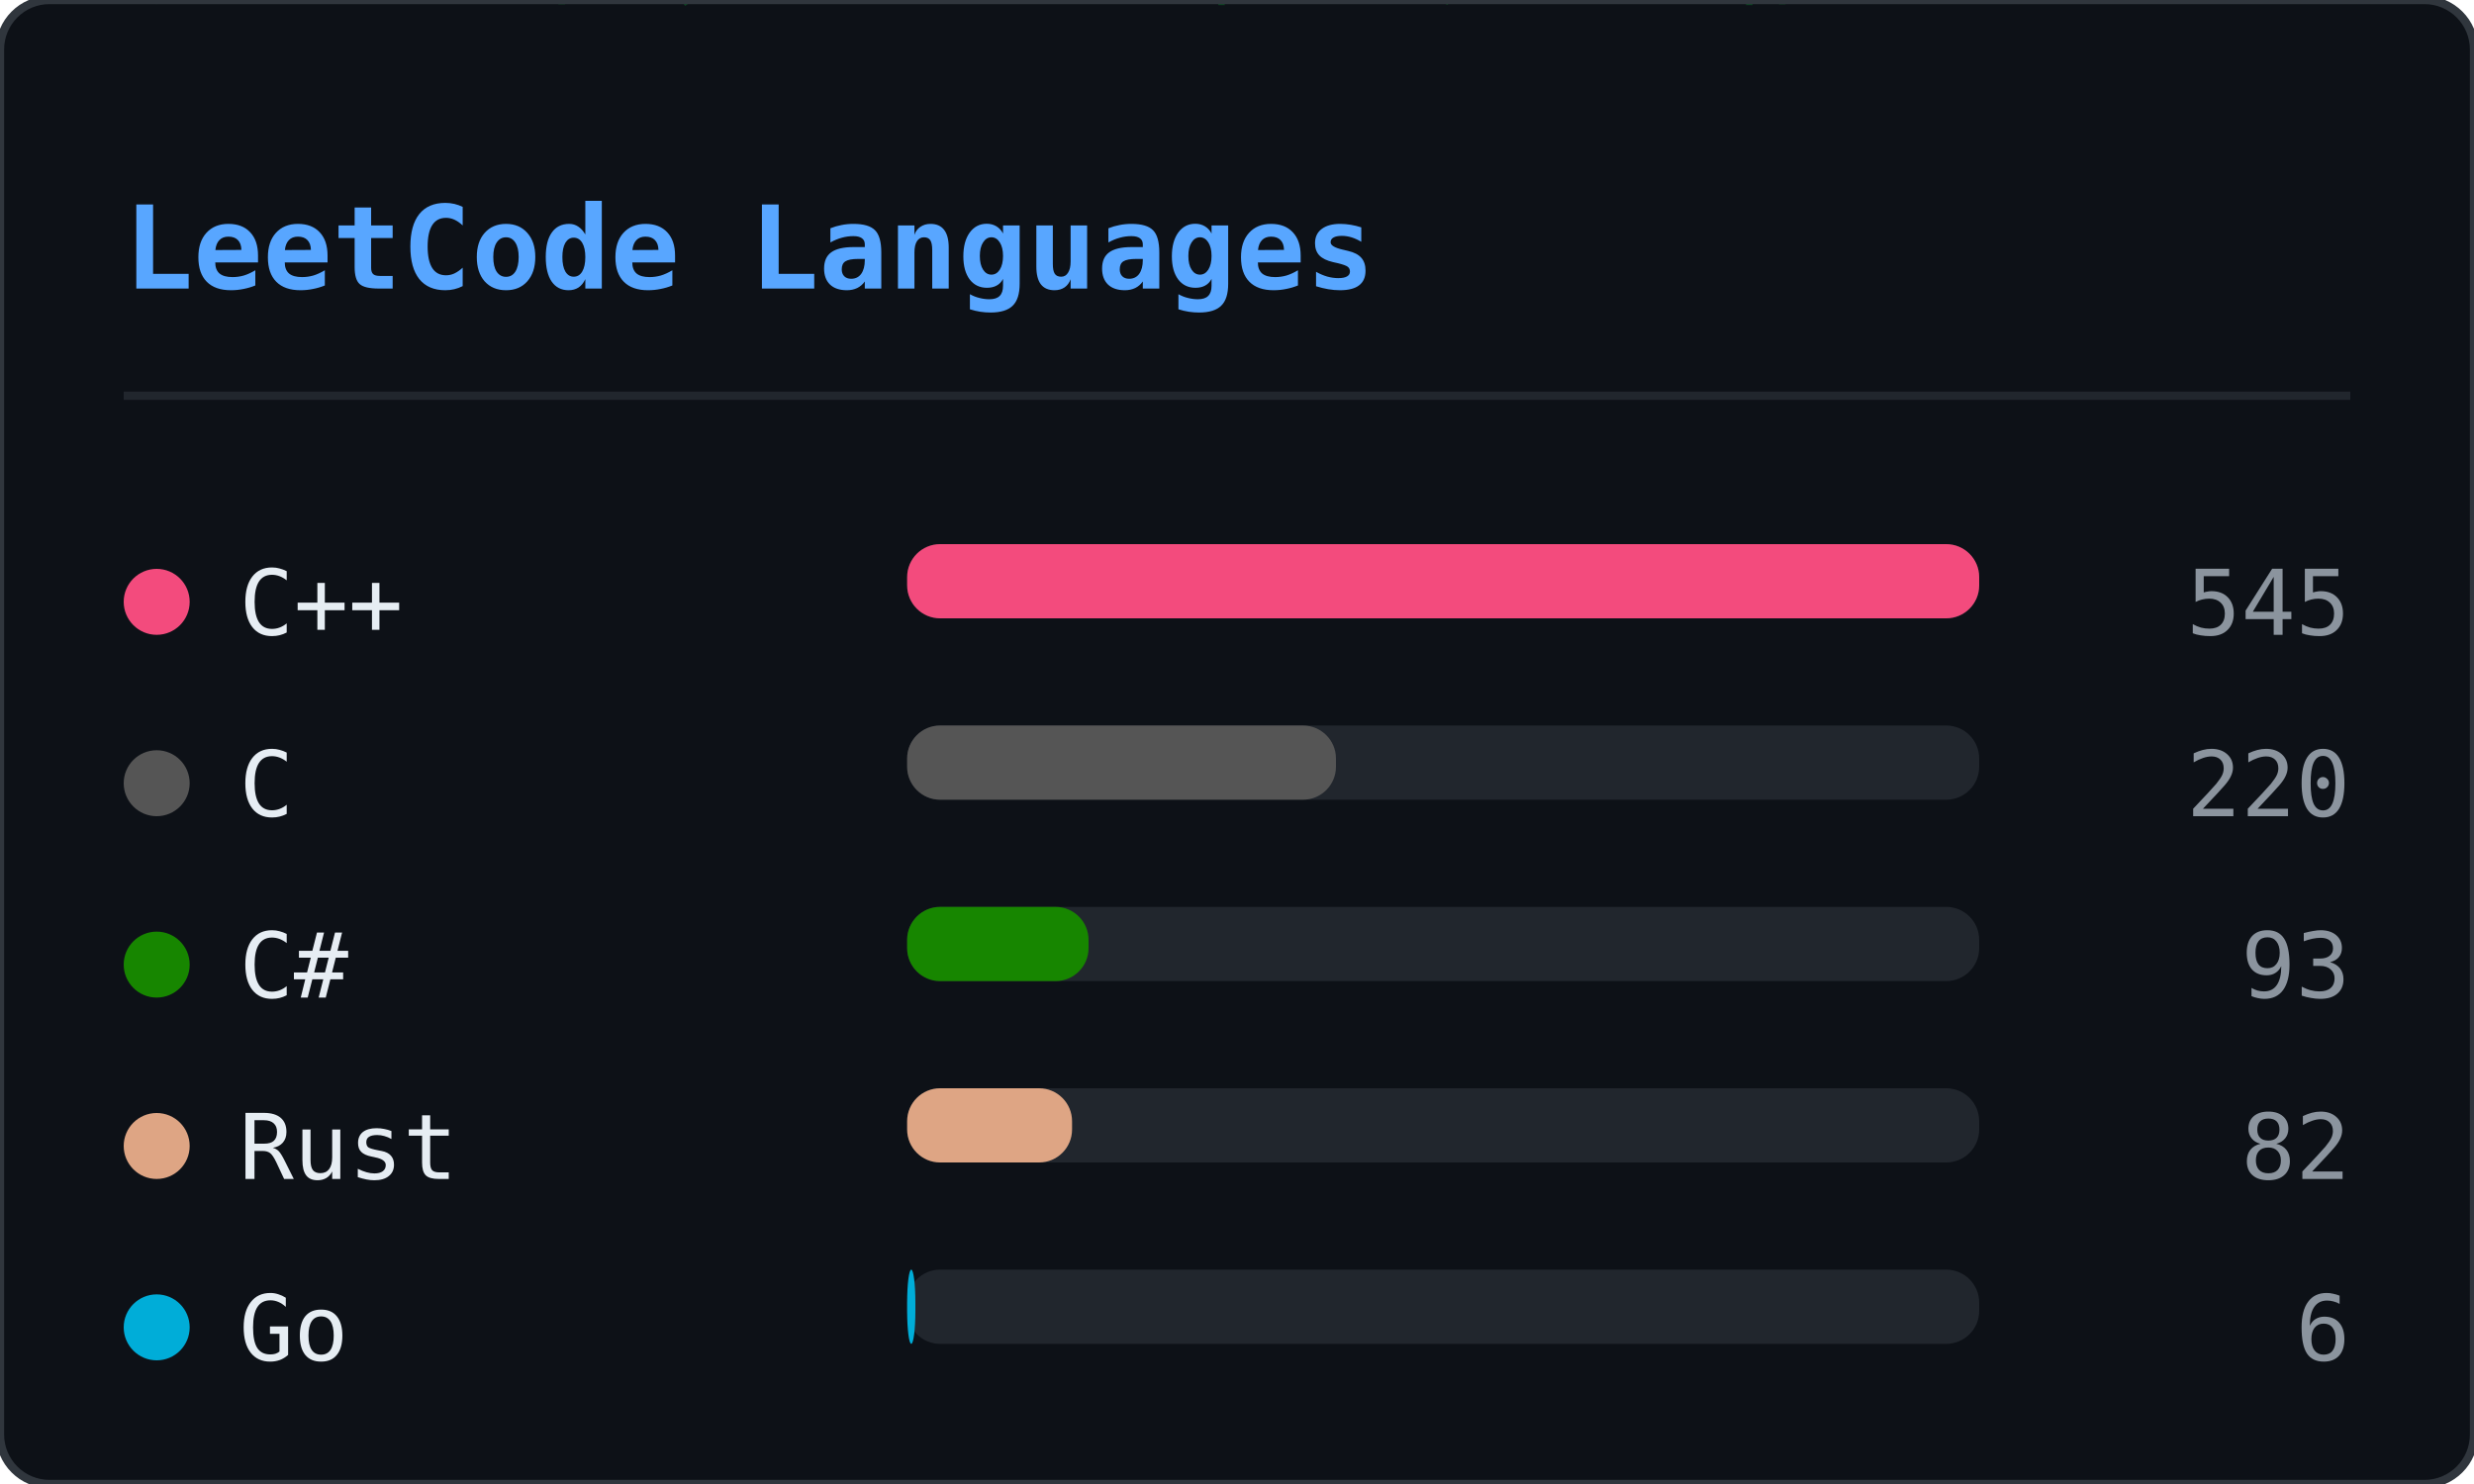
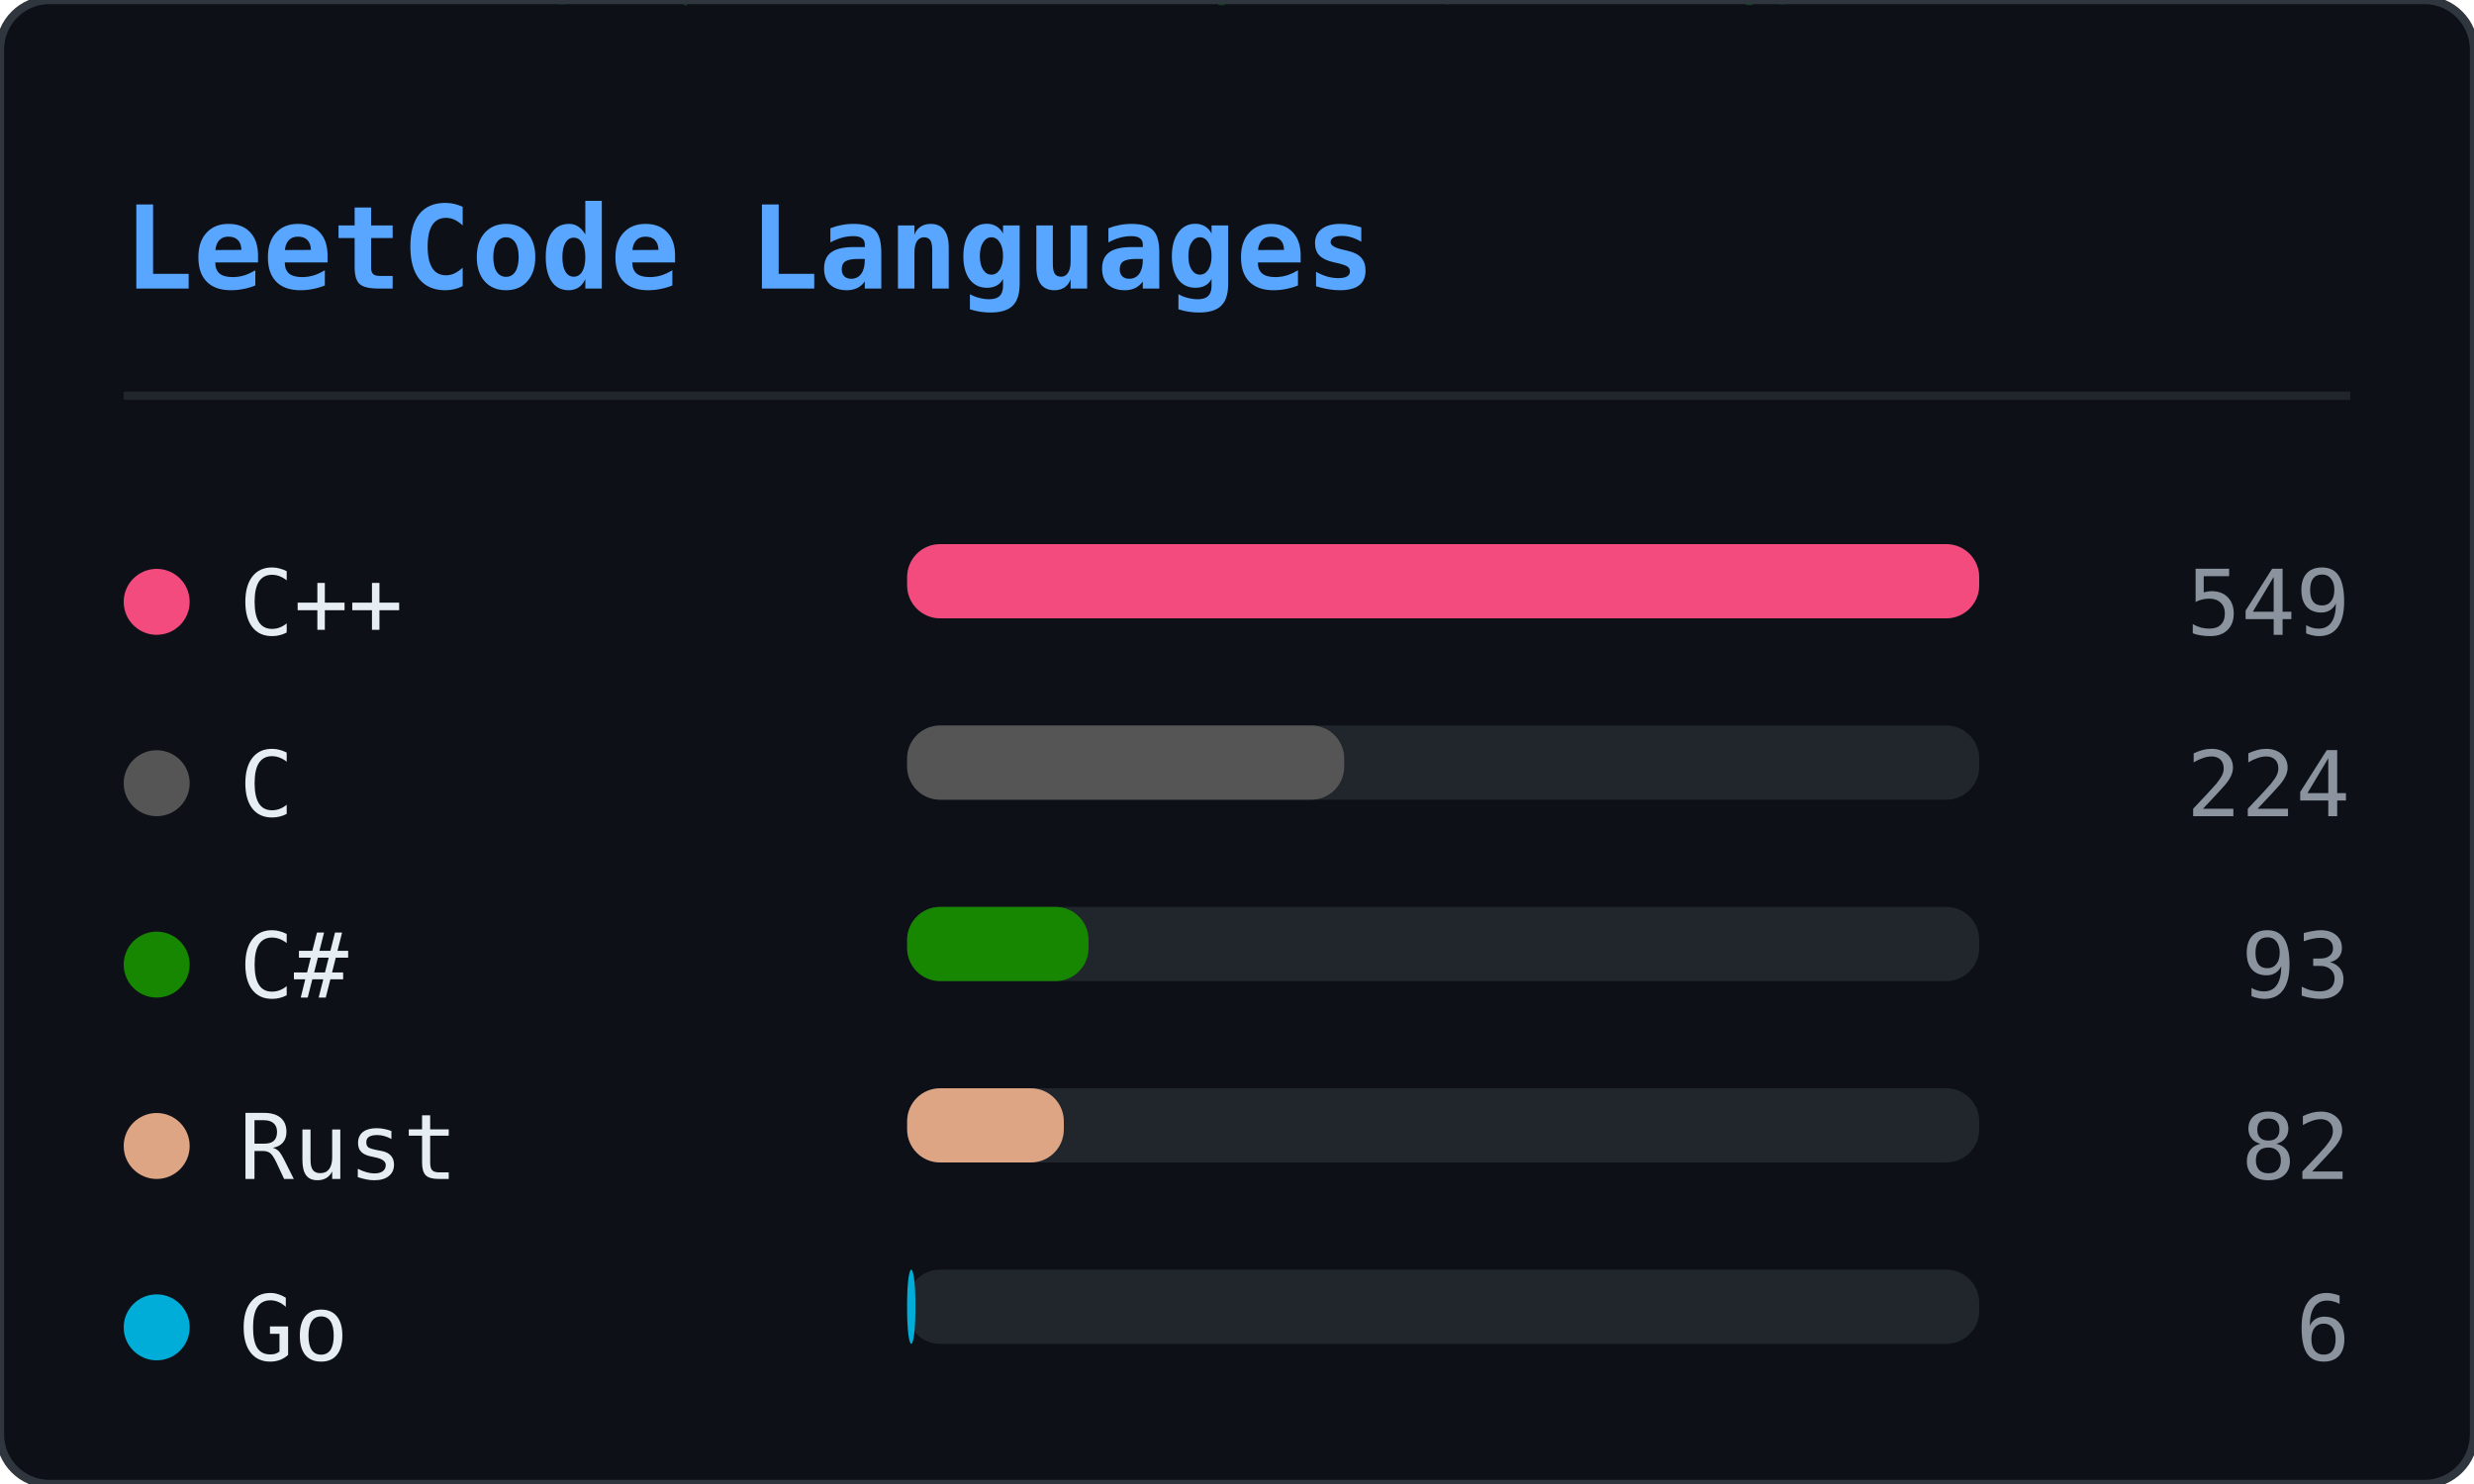
<svg xmlns="http://www.w3.org/2000/svg" width="300" height="180" viewBox="0 0 300 180">
  <defs>
    <clipPath id="lcl-clip">
      <rect width="300" height="180" rx="6" />
    </clipPath>
  </defs>
  <rect width="300" height="180" rx="6" fill="#0d1117" />
  <g clip-path="url(#lcl-clip)">
    <g opacity="0.22">
      <style>@keyframes lcl0{from{transform:translateY(-74px)}to{transform:translateY(194px)}}@keyframes lcl1{from{transform:translateY(-46px)}to{transform:translateY(194px)}}@keyframes lcl2{from{transform:translateY(-46px)}to{transform:translateY(194px)}}@keyframes lcl3{from{transform:translateY(-46px)}to{transform:translateY(194px)}}@keyframes lcl4{from{transform:translateY(-46px)}to{transform:translateY(194px)}}@keyframes lcl5{from{transform:translateY(-46px)}to{transform:translateY(194px)}}@keyframes lcl6{from{transform:translateY(-46px)}to{transform:translateY(194px)}}@keyframes lcl7{from{transform:translateY(-46px)}to{transform:translateY(194px)}}@keyframes lcl8{from{transform:translateY(-46px)}to{transform:translateY(194px)}}@keyframes lcl9{from{transform:translateY(-46px)}to{transform:translateY(194px)}}@keyframes lcl10{from{transform:translateY(-46px)}to{transform:translateY(194px)}}@keyframes lcl11{from{transform:translateY(-46px)}to{transform:translateY(194px)}}@keyframes lcl12{from{transform:translateY(-46px)}to{transform:translateY(194px)}}@keyframes lcl13{from{transform:translateY(-46px)}to{transform:translateY(194px)}}@keyframes lcl14{from{transform:translateY(-46px)}to{transform:translateY(194px)}}@keyframes lcl15{from{transform:translateY(-46px)}to{transform:translateY(194px)}}@keyframes lcl16{from{transform:translateY(-46px)}to{transform:translateY(194px)}}@keyframes lcl17{from{transform:translateY(-46px)}to{transform:translateY(194px)}}@keyframes lcl18{from{transform:translateY(-46px)}to{transform:translateY(194px)}}@keyframes lcl19{from{transform:translateY(-46px)}to{transform:translateY(194px)}}@keyframes lcl20{from{transform:translateY(-46px)}to{transform:translateY(194px)}}@keyframes lcl21{from{transform:translateY(-46px)}to{transform:translateY(194px)}}@keyframes lcl22{from{transform:translateY(-46px)}to{transform:translateY(194px)}}</style>
      <g style="animation:lcl0 2.84s linear infinite;animation-delay:-0.62s">
        <text x="203" y="0" font-family="monospace" font-size="12" fill="#00ff41">9</text>
        <text x="203" y="-14" font-family="monospace" font-size="12" fill="#00ff41" opacity="0.83">ﾛ</text>
        <text x="203" y="-28" font-family="monospace" font-size="12" fill="#00ff41" opacity="0.67">ﾌ</text>
        <text x="203" y="-42" font-family="monospace" font-size="12" fill="#00ff41" opacity="0.50">ｮ</text>
        <text x="203" y="-56" font-family="monospace" font-size="12" fill="#00ff41" opacity="0.33">ﾔ</text>
        <text x="203" y="-70" font-family="monospace" font-size="12" fill="#00ff41" opacity="0.17">9</text>
      </g>
      <g style="animation:lcl1 2.86s linear infinite;animation-delay:-1.67s">
        <text x="21" y="0" font-family="monospace" font-size="12" fill="#00ff41">ﾙ</text>
        <text x="21" y="-14" font-family="monospace" font-size="12" fill="#00ff41" opacity="0.75">ﾄ</text>
        <text x="21" y="-28" font-family="monospace" font-size="12" fill="#00ff41" opacity="0.50">ｺ</text>
        <text x="21" y="-42" font-family="monospace" font-size="12" fill="#00ff41" opacity="0.25">ｽ</text>
      </g>
      <g style="animation:lcl2 2.73s linear infinite;animation-delay:-0.11s">
        <text x="81" y="0" font-family="monospace" font-size="12" fill="#00ff41">ｯ</text>
        <text x="81" y="-14" font-family="monospace" font-size="12" fill="#00ff41" opacity="0.75">ｴ</text>
        <text x="81" y="-28" font-family="monospace" font-size="12" fill="#00ff41" opacity="0.50">ｪ</text>
        <text x="81" y="-42" font-family="monospace" font-size="12" fill="#00ff41" opacity="0.25">ｮ</text>
      </g>
      <g style="animation:lcl3 1.80s linear infinite;animation-delay:-0.58s">
        <text x="105" y="0" font-family="monospace" font-size="12" fill="#00ff41">ｻ</text>
        <text x="105" y="-14" font-family="monospace" font-size="12" fill="#00ff41" opacity="0.75">ｽ</text>
        <text x="105" y="-28" font-family="monospace" font-size="12" fill="#00ff41" opacity="0.50">ｦ</text>
        <text x="105" y="-42" font-family="monospace" font-size="12" fill="#00ff41" opacity="0.25">ｪ</text>
      </g>
      <g style="animation:lcl4 2.09s linear infinite;animation-delay:-0.46s">
        <text x="137" y="0" font-family="monospace" font-size="12" fill="#00ff41">ｳ</text>
        <text x="137" y="-14" font-family="monospace" font-size="12" fill="#00ff41" opacity="0.75">9</text>
        <text x="137" y="-28" font-family="monospace" font-size="12" fill="#00ff41" opacity="0.50">ﾘ</text>
        <text x="137" y="-42" font-family="monospace" font-size="12" fill="#00ff41" opacity="0.25">ﾁ</text>
      </g>
      <g style="animation:lcl5 1.93s linear infinite;animation-delay:-0.88s">
        <text x="241" y="0" font-family="monospace" font-size="12" fill="#00ff41">ﾕ</text>
        <text x="241" y="-14" font-family="monospace" font-size="12" fill="#00ff41" opacity="0.75">ﾔ</text>
        <text x="241" y="-28" font-family="monospace" font-size="12" fill="#00ff41" opacity="0.50">ｯ</text>
        <text x="241" y="-42" font-family="monospace" font-size="12" fill="#00ff41" opacity="0.25">ﾌ</text>
      </g>
      <g style="animation:lcl6 1.97s linear infinite;animation-delay:-1.39s">
        <text x="165" y="0" font-family="monospace" font-size="12" fill="#00ff41">ｦ</text>
        <text x="165" y="-14" font-family="monospace" font-size="12" fill="#00ff41" opacity="0.75">ｸ</text>
        <text x="165" y="-28" font-family="monospace" font-size="12" fill="#00ff41" opacity="0.50">ｮ</text>
        <text x="165" y="-42" font-family="monospace" font-size="12" fill="#00ff41" opacity="0.25">ﾐ</text>
      </g>
      <g style="animation:lcl7 2.47s linear infinite;animation-delay:-0.72s">
        <text x="113" y="0" font-family="monospace" font-size="12" fill="#00ff41">ﾎ</text>
        <text x="113" y="-14" font-family="monospace" font-size="12" fill="#00ff41" opacity="0.75">ｻ</text>
        <text x="113" y="-28" font-family="monospace" font-size="12" fill="#00ff41" opacity="0.50">ｬ</text>
        <text x="113" y="-42" font-family="monospace" font-size="12" fill="#00ff41" opacity="0.25">ﾎ</text>
      </g>
      <g style="animation:lcl8 2.56s linear infinite;animation-delay:-2.44s">
        <text x="149" y="0" font-family="monospace" font-size="12" fill="#00ff41">ﾗ</text>
        <text x="149" y="-14" font-family="monospace" font-size="12" fill="#00ff41" opacity="0.75">2</text>
        <text x="149" y="-28" font-family="monospace" font-size="12" fill="#00ff41" opacity="0.50">ﾍ</text>
        <text x="149" y="-42" font-family="monospace" font-size="12" fill="#00ff41" opacity="0.25">ﾁ</text>
      </g>
      <g style="animation:lcl9 2.39s linear infinite;animation-delay:-1.56s">
        <text x="173" y="0" font-family="monospace" font-size="12" fill="#00ff41">ｩ</text>
        <text x="173" y="-14" font-family="monospace" font-size="12" fill="#00ff41" opacity="0.75">ｩ</text>
        <text x="173" y="-28" font-family="monospace" font-size="12" fill="#00ff41" opacity="0.50">ｽ</text>
        <text x="173" y="-42" font-family="monospace" font-size="12" fill="#00ff41" opacity="0.25">ﾎ</text>
      </g>
      <g style="animation:lcl10 2.65s linear infinite;animation-delay:-2.26s">
        <text x="65" y="0" font-family="monospace" font-size="12" fill="#00ff41">ﾈ</text>
        <text x="65" y="-14" font-family="monospace" font-size="12" fill="#00ff41" opacity="0.75">ｳ</text>
        <text x="65" y="-28" font-family="monospace" font-size="12" fill="#00ff41" opacity="0.50">ﾋ</text>
        <text x="65" y="-42" font-family="monospace" font-size="12" fill="#00ff41" opacity="0.25">ﾈ</text>
      </g>
      <g style="animation:lcl11 1.85s linear infinite;animation-delay:-0.21s">
        <text x="189" y="0" font-family="monospace" font-size="12" fill="#00ff41">ﾘ</text>
        <text x="189" y="-14" font-family="monospace" font-size="12" fill="#00ff41" opacity="0.75">3</text>
        <text x="189" y="-28" font-family="monospace" font-size="12" fill="#00ff41" opacity="0.50">4</text>
        <text x="189" y="-42" font-family="monospace" font-size="12" fill="#00ff41" opacity="0.25">ｪ</text>
      </g>
      <g style="animation:lcl12 2.14s linear infinite;animation-delay:-1.86s">
        <text x="9" y="0" font-family="monospace" font-size="12" fill="#00ff41">ｫ</text>
        <text x="9" y="-14" font-family="monospace" font-size="12" fill="#00ff41" opacity="0.75">ｱ</text>
        <text x="9" y="-28" font-family="monospace" font-size="12" fill="#00ff41" opacity="0.50">1</text>
        <text x="9" y="-42" font-family="monospace" font-size="12" fill="#00ff41" opacity="0.25">9</text>
      </g>
      <g style="animation:lcl13 2.72s linear infinite;animation-delay:-2.16s">
        <text x="209" y="0" font-family="monospace" font-size="12" fill="#00ff41">ｨ</text>
        <text x="209" y="-14" font-family="monospace" font-size="12" fill="#00ff41" opacity="0.75">ﾊ</text>
        <text x="209" y="-28" font-family="monospace" font-size="12" fill="#00ff41" opacity="0.50">ﾜ</text>
        <text x="209" y="-42" font-family="monospace" font-size="12" fill="#00ff41" opacity="0.25">ﾀ</text>
      </g>
      <g style="animation:lcl14 2.79s linear infinite;animation-delay:-1.42s">
        <text x="21" y="0" font-family="monospace" font-size="12" fill="#00ff41">ﾋ</text>
        <text x="21" y="-14" font-family="monospace" font-size="12" fill="#00ff41" opacity="0.75">ｫ</text>
        <text x="21" y="-28" font-family="monospace" font-size="12" fill="#00ff41" opacity="0.50">2</text>
        <text x="21" y="-42" font-family="monospace" font-size="12" fill="#00ff41" opacity="0.25">ﾂ</text>
      </g>
      <g style="animation:lcl15 2.23s linear infinite;animation-delay:-0.40s">
        <text x="177" y="0" font-family="monospace" font-size="12" fill="#00ff41">ｳ</text>
        <text x="177" y="-14" font-family="monospace" font-size="12" fill="#00ff41" opacity="0.75">ｷ</text>
        <text x="177" y="-28" font-family="monospace" font-size="12" fill="#00ff41" opacity="0.50">ｵ</text>
        <text x="177" y="-42" font-family="monospace" font-size="12" fill="#00ff41" opacity="0.25">ﾗ</text>
      </g>
      <g style="animation:lcl16 2.59s linear infinite;animation-delay:-1.53s">
        <text x="65" y="0" font-family="monospace" font-size="12" fill="#00ff41">ﾁ</text>
        <text x="65" y="-14" font-family="monospace" font-size="12" fill="#00ff41" opacity="0.75">ﾚ</text>
        <text x="65" y="-28" font-family="monospace" font-size="12" fill="#00ff41" opacity="0.50">1</text>
        <text x="65" y="-42" font-family="monospace" font-size="12" fill="#00ff41" opacity="0.25">8</text>
      </g>
      <g style="animation:lcl17 2.13s linear infinite;animation-delay:-0.60s">
        <text x="213" y="0" font-family="monospace" font-size="12" fill="#00ff41">ﾈ</text>
        <text x="213" y="-14" font-family="monospace" font-size="12" fill="#00ff41" opacity="0.75">ｳ</text>
        <text x="213" y="-28" font-family="monospace" font-size="12" fill="#00ff41" opacity="0.50">ﾄ</text>
        <text x="213" y="-42" font-family="monospace" font-size="12" fill="#00ff41" opacity="0.25">ｺ</text>
      </g>
      <g style="animation:lcl18 1.83s linear infinite;animation-delay:-1.23s">
        <text x="65" y="0" font-family="monospace" font-size="12" fill="#00ff41">ｫ</text>
        <text x="65" y="-14" font-family="monospace" font-size="12" fill="#00ff41" opacity="0.75">ﾉ</text>
        <text x="65" y="-28" font-family="monospace" font-size="12" fill="#00ff41" opacity="0.50">ﾌ</text>
        <text x="65" y="-42" font-family="monospace" font-size="12" fill="#00ff41" opacity="0.25">ﾁ</text>
      </g>
      <g style="animation:lcl19 3.08s linear infinite;animation-delay:-2.63s">
        <text x="145" y="0" font-family="monospace" font-size="12" fill="#00ff41">ｨ</text>
        <text x="145" y="-14" font-family="monospace" font-size="12" fill="#00ff41" opacity="0.75">ｴ</text>
        <text x="145" y="-28" font-family="monospace" font-size="12" fill="#00ff41" opacity="0.50">1</text>
        <text x="145" y="-42" font-family="monospace" font-size="12" fill="#00ff41" opacity="0.25">ﾅ</text>
      </g>
      <g style="animation:lcl20 2.59s linear infinite;animation-delay:-2.33s">
        <text x="17" y="0" font-family="monospace" font-size="12" fill="#00ff41">ｧ</text>
        <text x="17" y="-14" font-family="monospace" font-size="12" fill="#00ff41" opacity="0.75">ｨ</text>
        <text x="17" y="-28" font-family="monospace" font-size="12" fill="#00ff41" opacity="0.50">ｯ</text>
        <text x="17" y="-42" font-family="monospace" font-size="12" fill="#00ff41" opacity="0.25">ｦ</text>
      </g>
      <g style="animation:lcl21 2.55s linear infinite;animation-delay:-0.81s">
        <text x="245" y="0" font-family="monospace" font-size="12" fill="#00ff41">5</text>
        <text x="245" y="-14" font-family="monospace" font-size="12" fill="#00ff41" opacity="0.75">ﾄ</text>
        <text x="245" y="-28" font-family="monospace" font-size="12" fill="#00ff41" opacity="0.50">ｬ</text>
        <text x="245" y="-42" font-family="monospace" font-size="12" fill="#00ff41" opacity="0.25">ﾊ</text>
      </g>
      <g style="animation:lcl22 1.53s linear infinite;animation-delay:-1.15s">
        <text x="281" y="0" font-family="monospace" font-size="12" fill="#00ff41">ﾘ</text>
        <text x="281" y="-14" font-family="monospace" font-size="12" fill="#00ff41" opacity="0.75">ﾊ</text>
        <text x="281" y="-28" font-family="monospace" font-size="12" fill="#00ff41" opacity="0.50">ﾊ</text>
        <text x="281" y="-42" font-family="monospace" font-size="12" fill="#00ff41" opacity="0.25">1</text>
      </g>
    </g>
  </g>
  <rect width="300" height="180" rx="6" fill="none" stroke="#30363d" stroke-width="1" />
  <text x="15" y="35" font-family="monospace" font-size="14" font-weight="600" fill="#58a6ff">LeetCode Languages</text>
  <line x1="15" y1="48" x2="285" y2="48" stroke="#21262d" stroke-width="1" />
  <circle cx="19" cy="73" r="4" fill="#f34b7d" />
  <text x="29" y="77" font-family="monospace" font-size="11" fill="#e6edf3">C++</text>
  <rect x="110" y="66" width="130" height="9" rx="4" fill="#21262d" />
  <rect x="110" y="66" width="130" height="9" rx="4" fill="#f34b7d" />
-   <text x="285" y="77" text-anchor="end" font-family="monospace" font-size="11" fill="#8b949e">545</text>
+   <text x="285" y="77" text-anchor="end" font-family="monospace" font-size="11" fill="#8b949e">549</text>
  <circle cx="19" cy="95" r="4" fill="#555555" />
  <text x="29" y="99" font-family="monospace" font-size="11" fill="#e6edf3">C</text>
  <rect x="110" y="88" width="130" height="9" rx="4" fill="#21262d" />
-   <rect x="110" y="88" width="52" height="9" rx="4" fill="#555555" />
-   <text x="285" y="99" text-anchor="end" font-family="monospace" font-size="11" fill="#8b949e">220</text>
+   <rect x="110" y="88" width="53" height="9" rx="4" fill="#555555" />
+   <text x="285" y="99" text-anchor="end" font-family="monospace" font-size="11" fill="#8b949e">224</text>
  <circle cx="19" cy="117" r="4" fill="#178600" />
  <text x="29" y="121" font-family="monospace" font-size="11" fill="#e6edf3">C#</text>
  <rect x="110" y="110" width="130" height="9" rx="4" fill="#21262d" />
  <rect x="110" y="110" width="22" height="9" rx="4" fill="#178600" />
  <text x="285" y="121" text-anchor="end" font-family="monospace" font-size="11" fill="#8b949e">93</text>
  <circle cx="19" cy="139" r="4" fill="#dea584" />
  <text x="29" y="143" font-family="monospace" font-size="11" fill="#e6edf3">Rust</text>
  <rect x="110" y="132" width="130" height="9" rx="4" fill="#21262d" />
-   <rect x="110" y="132" width="20" height="9" rx="4" fill="#dea584" />
+   <rect x="110" y="132" width="19" height="9" rx="4" fill="#dea584" />
  <text x="285" y="143" text-anchor="end" font-family="monospace" font-size="11" fill="#8b949e">82</text>
  <circle cx="19" cy="161" r="4" fill="#00ADD8" />
  <text x="29" y="165" font-family="monospace" font-size="11" fill="#e6edf3">Go</text>
  <rect x="110" y="154" width="130" height="9" rx="4" fill="#21262d" />
  <rect x="110" y="154" width="1" height="9" rx="4" fill="#00ADD8" />
  <text x="285" y="165" text-anchor="end" font-family="monospace" font-size="11" fill="#8b949e">6</text>
</svg>
